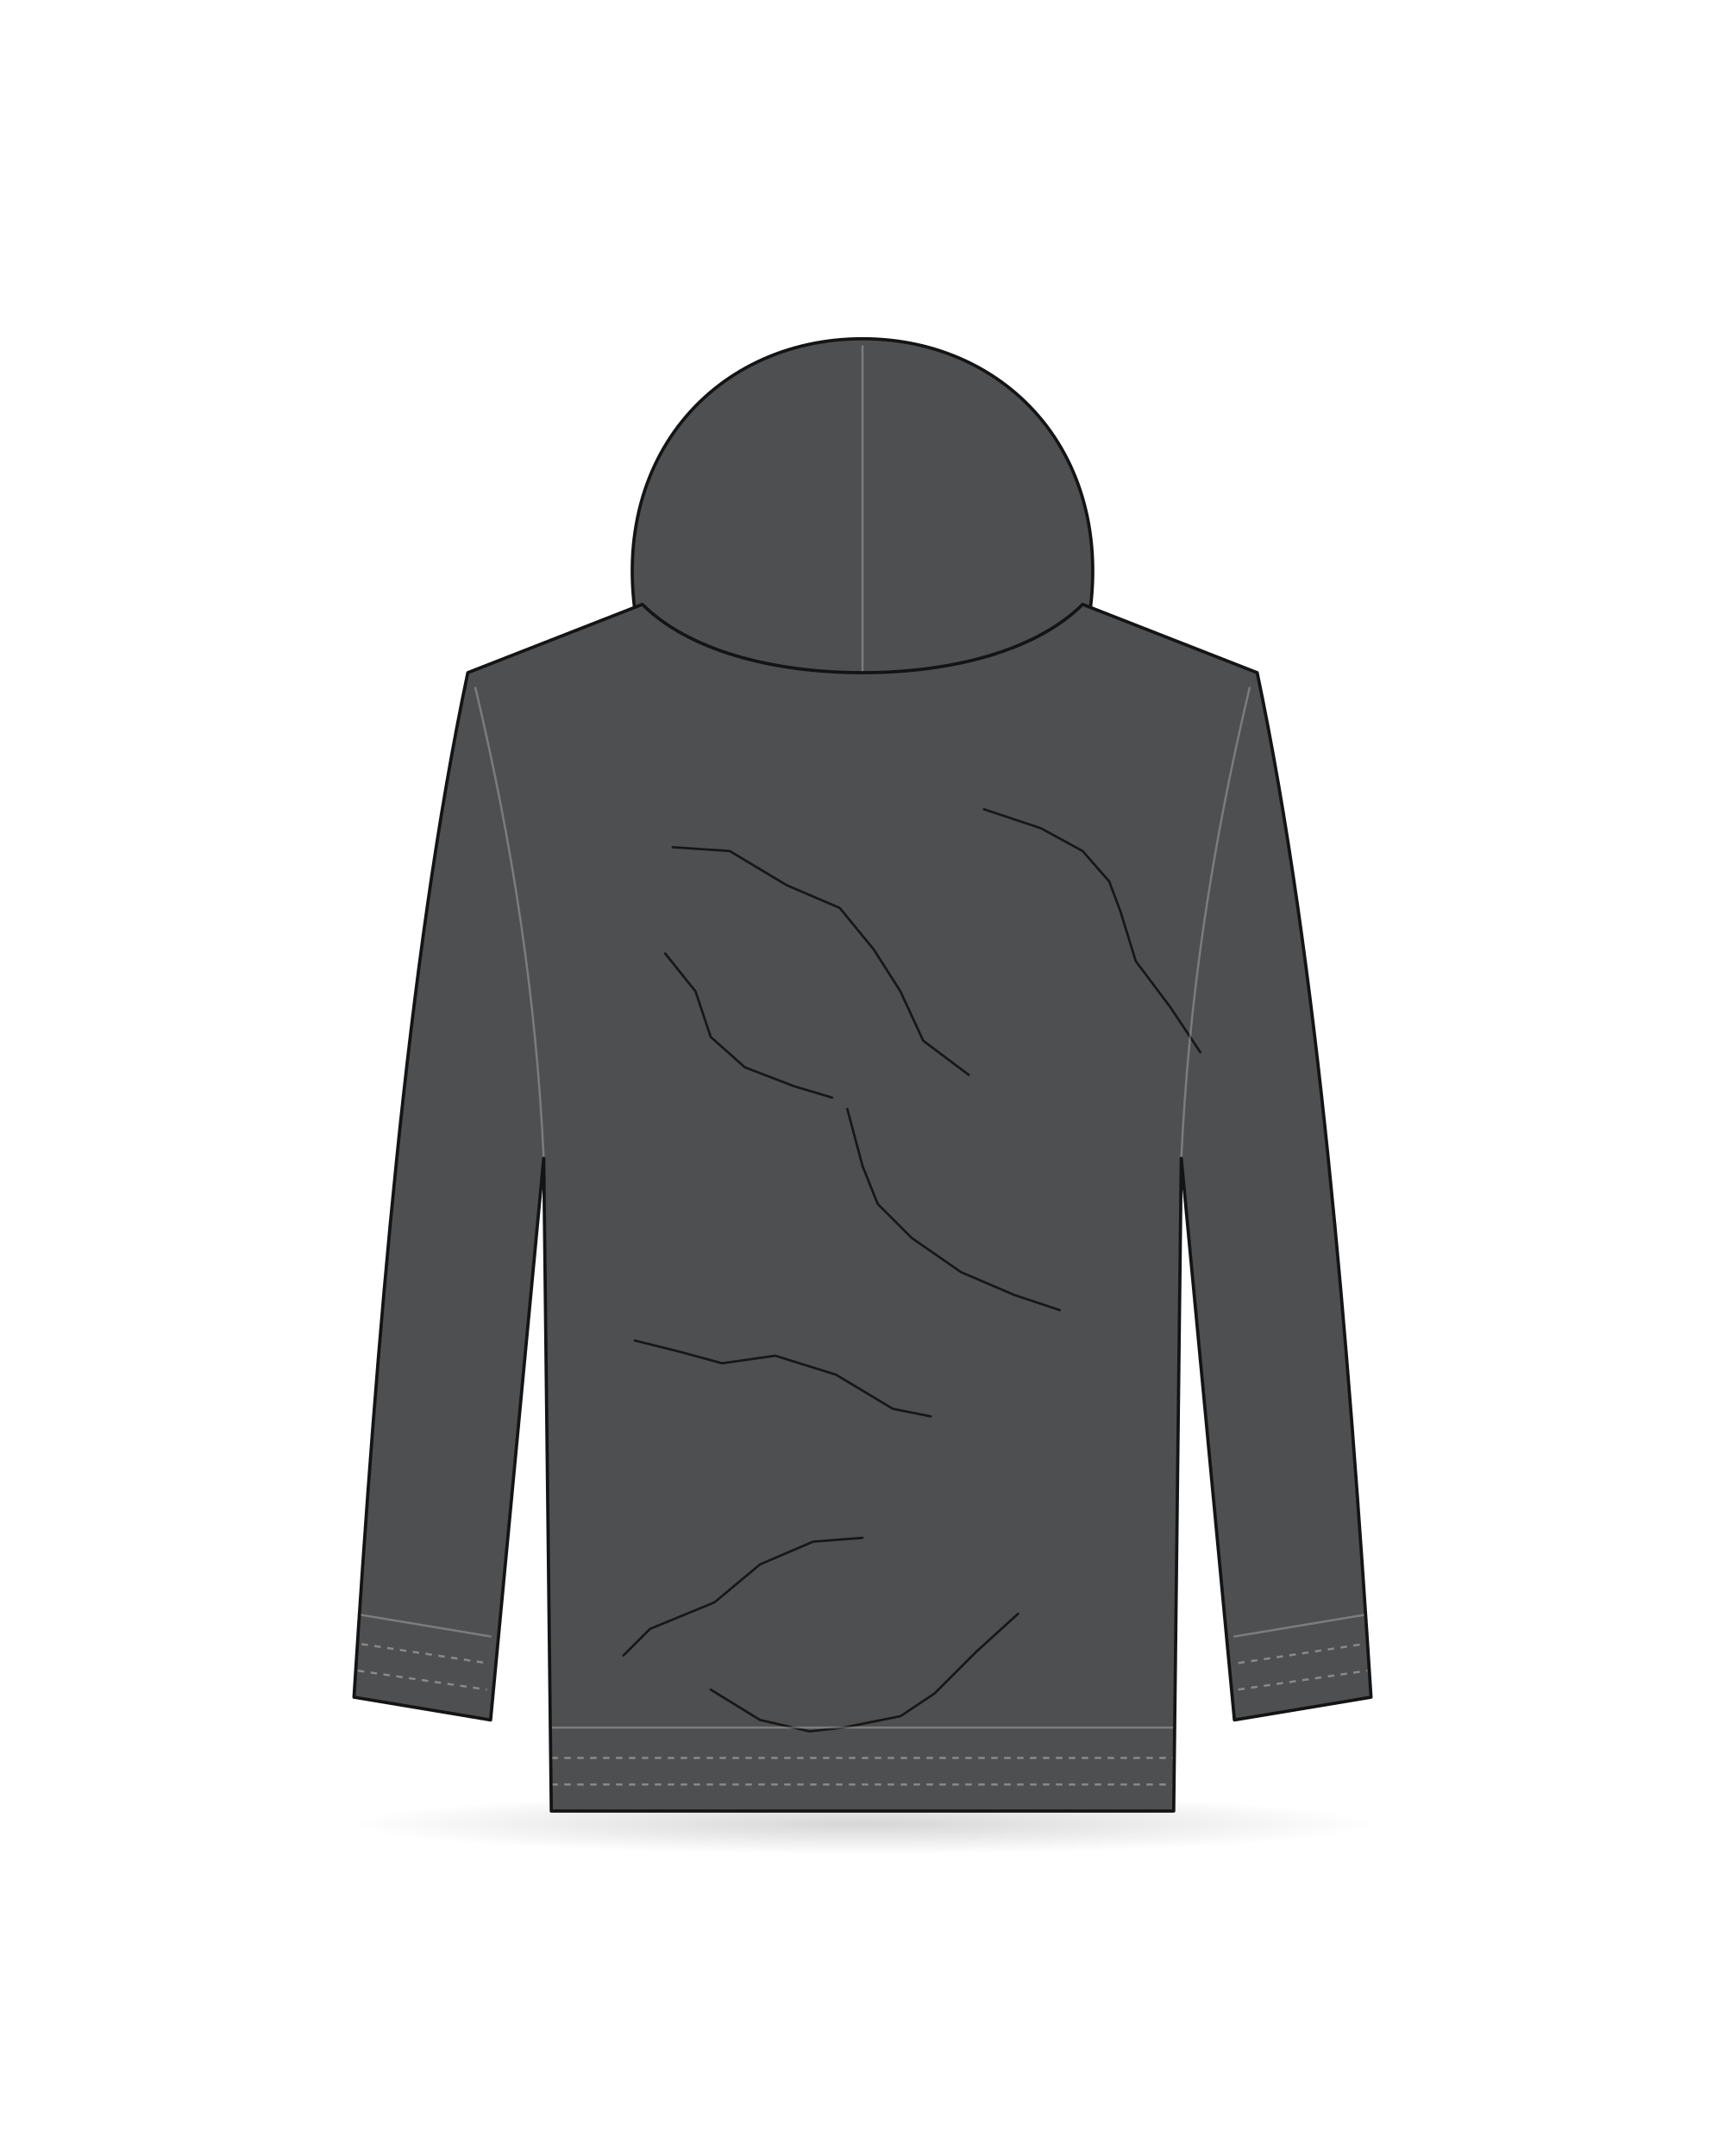
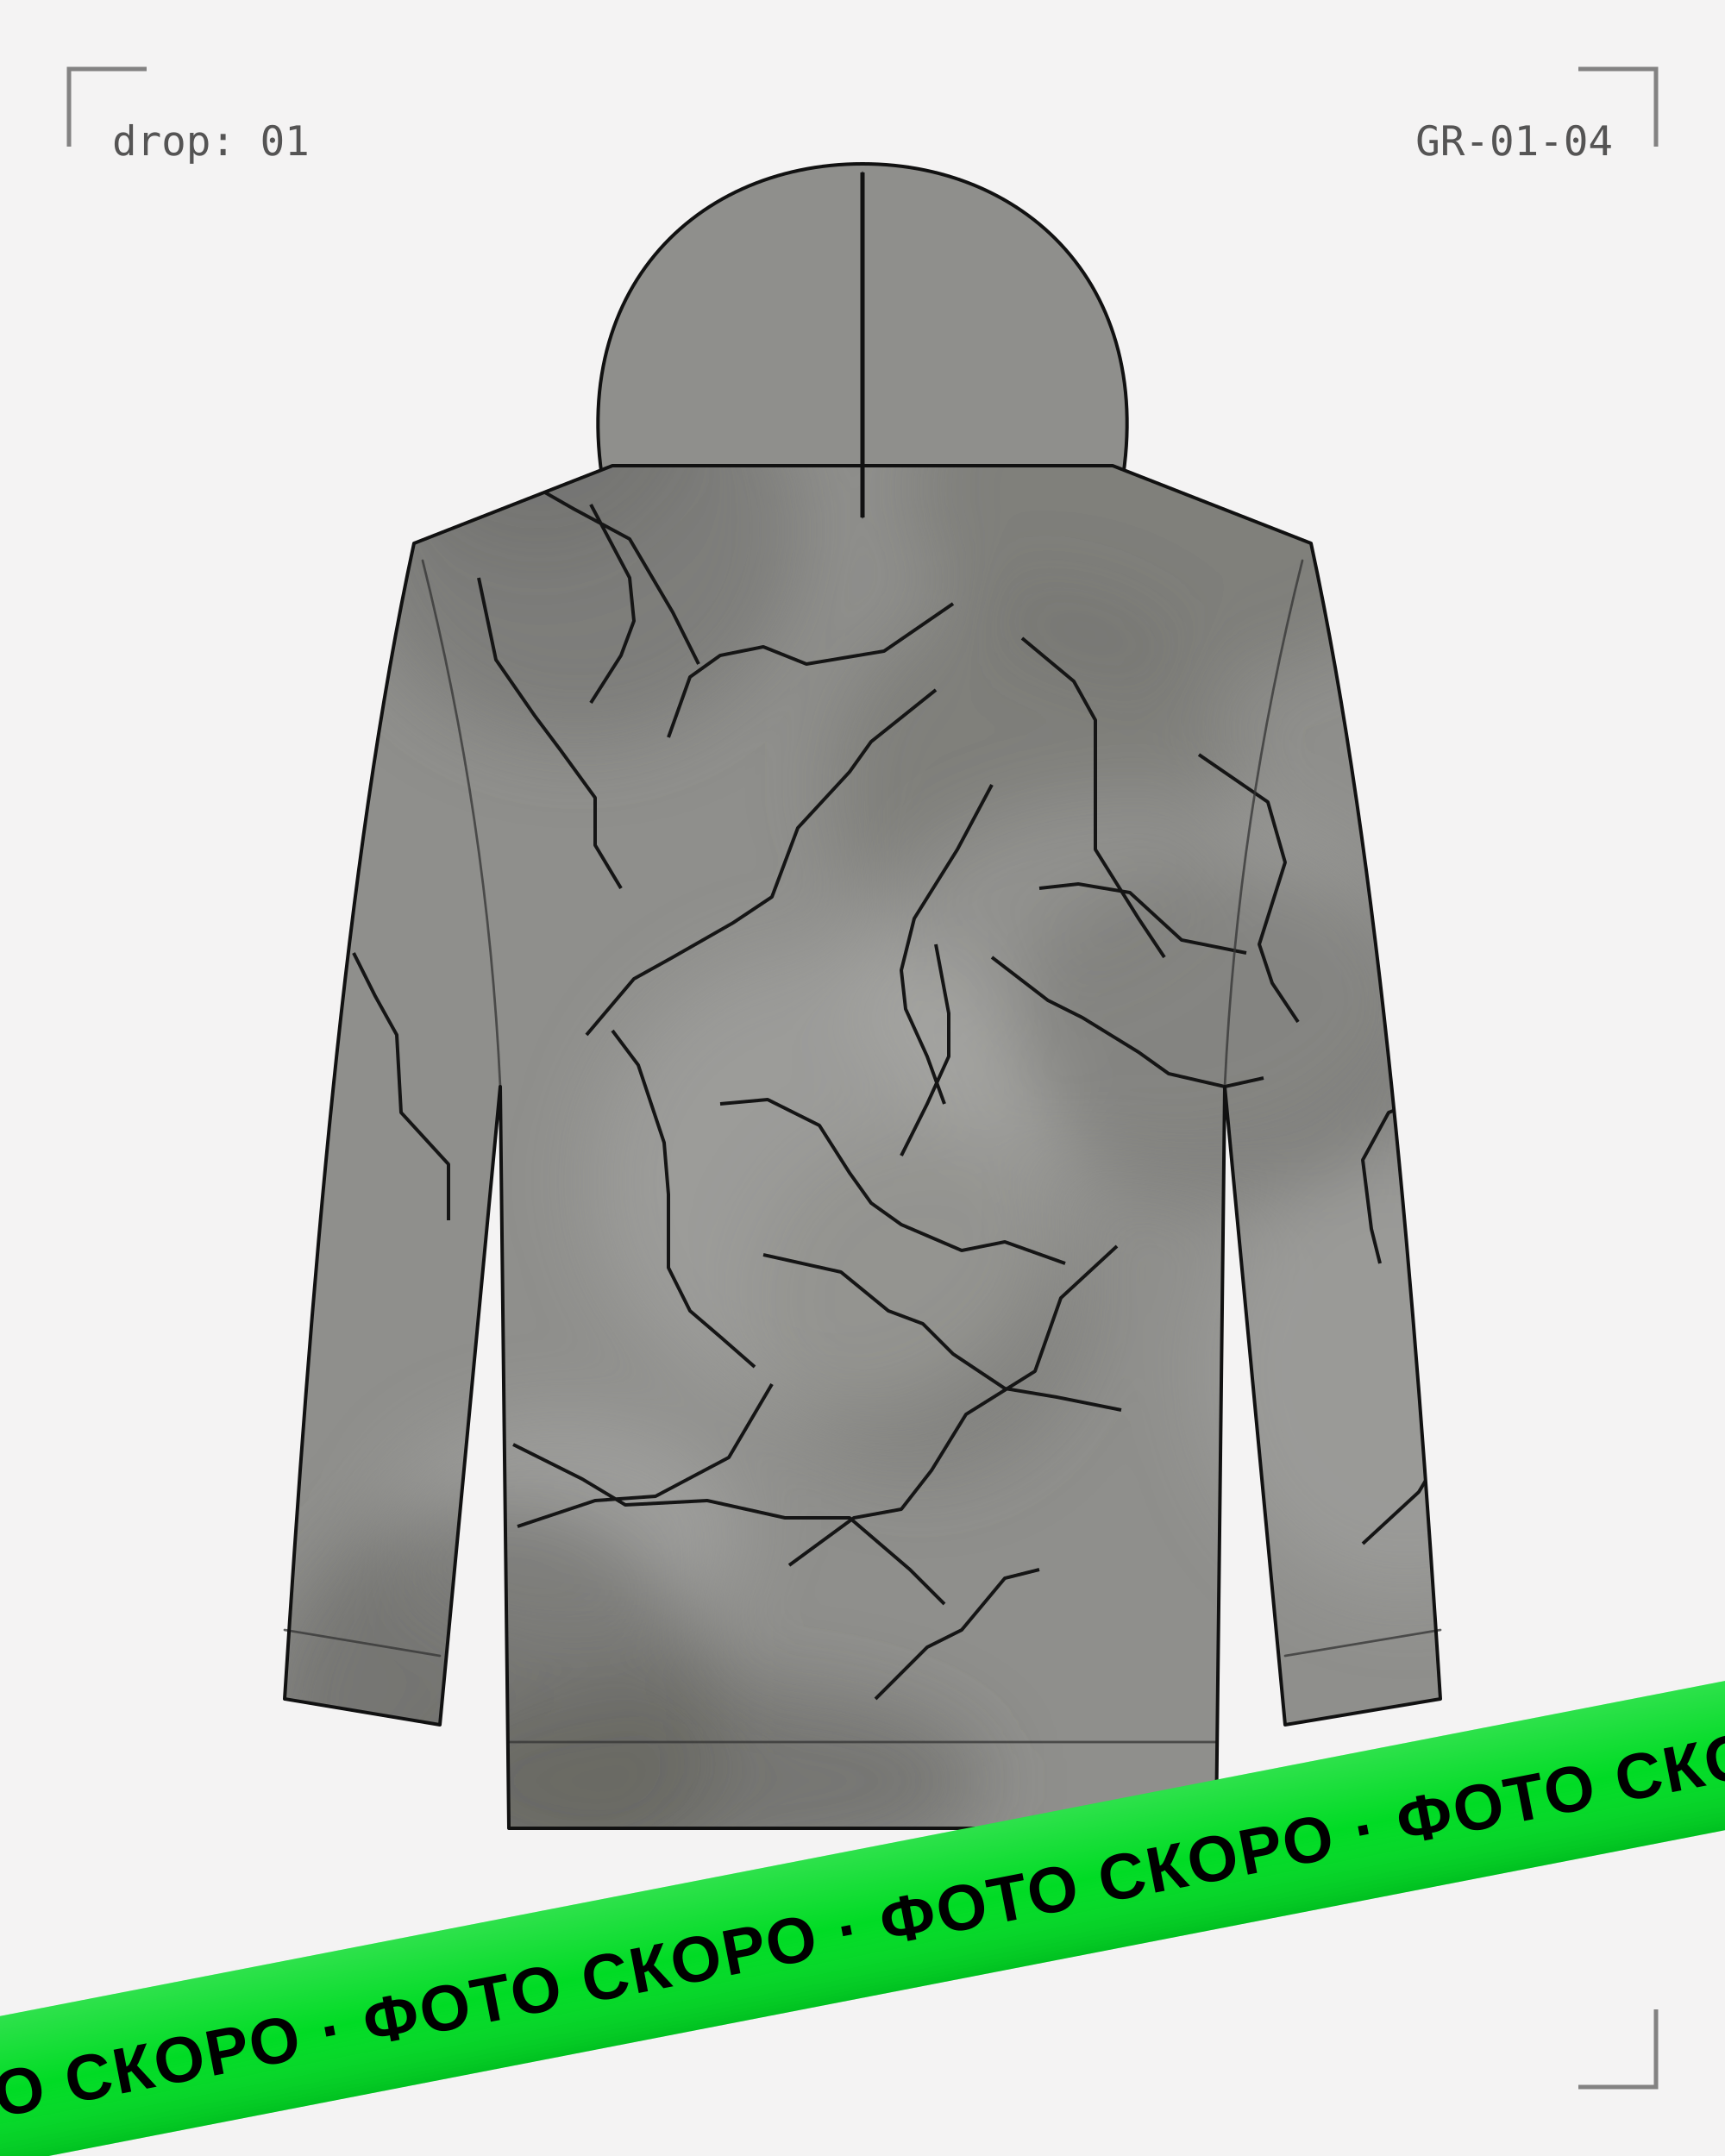
- <svg xmlns="http://www.w3.org/2000/svg" viewBox="0 0 400 500" width="800" height="1000" preserveAspectRatio="xMidYMid slice">
+ <svg xmlns="http://www.w3.org/2000/svg" viewBox="0 0 400 500" width="800" height="1000">
  <defs>
-     <radialGradient id="sh">
-       <stop offset="0" stop-color="#000" stop-opacity=".16" />
-       <stop offset="1" stop-color="#000" stop-opacity="0" />
-     </radialGradient>
+     <filter id="soft" x="-20%" y="-20%" width="140%" height="140%">
+       <feGaussianBlur stdDeviation="9" />
+     </filter>
+     <linearGradient id="tapeShade" x1="0" y1="0" x2="0" y2="1">
+       <stop offset="0" stop-color="#fff" stop-opacity=".18" />
+       <stop offset=".5" stop-color="#fff" stop-opacity="0" />
+       <stop offset="1" stop-color="#000" stop-opacity=".12" />
+     </linearGradient>
  </defs>
-   <ellipse cx="200" cy="423" rx="119" ry="7" fill="url(#sh)" />
-   <g transform="translate(200 420) scale(0.88) translate(-200 -424)">
-     <path d="M142 118 C130 70 160 36 200 36 C240 36 270 70 258 118 C240 128 220 132 200 132 C180 132 160 128 142 118 Z" fill="#4E4F51" />
-     <path d="M200 38 L200 130" fill="none" stroke="#F2F1EE" stroke-width="1" stroke-linecap="round" stroke-linejoin="round" vector-effect="non-scaling-stroke" stroke-opacity="0.28" />
-     <path d="M142 118 C130 70 160 36 200 36 C240 36 270 70 258 118 C240 128 220 132 200 132 C180 132 160 128 142 118 Z" fill="none" stroke="#141414" stroke-width="1.5" stroke-linecap="round" stroke-linejoin="round" vector-effect="non-scaling-stroke" />
-     <clipPath id="c">
-       <path d="M142 106 L96 124 C80 200 72 300 66 394 L102 400 L116 252 L118 424 L282 424 L284 252 L298 400 L334 394 C328 300 320 200 304 124 L258 106 C246 118 224 124 200 124 C176 124 154 118 142 106 Z" />
-     </clipPath>
-     <path d="M142 106 L96 124 C80 200 72 300 66 394 L102 400 L116 252 L118 424 L282 424 L284 252 L298 400 L334 394 C328 300 320 200 304 124 L258 106 C246 118 224 124 200 124 C176 124 154 118 142 106 Z" fill="#4E4F51" />
-     <g clip-path="url(#c)">
-       <path d="M150 170 L165 171 L180 180 L194 186 L203 197 L210 208 L216 221 L228 230" fill="none" stroke="#0E0E0E" stroke-width="1.1" stroke-linecap="round" stroke-linejoin="round" vector-effect="non-scaling-stroke" stroke-opacity="0.85" />
-       <path d="M232 160 L247 165 L258 171 L265 179 L268 187 L272 200 L281 212 L289 224" fill="none" stroke="#0E0E0E" stroke-width="1.1" stroke-linecap="round" stroke-linejoin="round" vector-effect="non-scaling-stroke" stroke-opacity="0.85" />
-       <path d="M192 236 L182 233 L169 228 L160 220 L156 208 L148 198" fill="none" stroke="#0E0E0E" stroke-width="1.1" stroke-linecap="round" stroke-linejoin="round" vector-effect="non-scaling-stroke" stroke-opacity="0.85" />
-       <path d="M140 300 L152 303 L163 306 L177 304 L193 309 L208 318 L218 320" fill="none" stroke="#0E0E0E" stroke-width="1.1" stroke-linecap="round" stroke-linejoin="round" vector-effect="non-scaling-stroke" stroke-opacity="0.85" />
-       <path d="M252 292 L240 288 L226 282 L213 273 L204 264 L200 254 L196 239" fill="none" stroke="#0E0E0E" stroke-width="1.1" stroke-linecap="round" stroke-linejoin="round" vector-effect="non-scaling-stroke" stroke-opacity="0.85" />
-       <path d="M200 352 L187 353 L173 359 L161 369 L144 376 L137 383" fill="none" stroke="#0E0E0E" stroke-width="1.1" stroke-linecap="round" stroke-linejoin="round" vector-effect="non-scaling-stroke" stroke-opacity="0.85" />
-       <path d="M160 392 L173 400 L186 403 L195 402 L210 399 L219 393 L230 382 L241 372" fill="none" stroke="#0E0E0E" stroke-width="1.1" stroke-linecap="round" stroke-linejoin="round" vector-effect="non-scaling-stroke" stroke-opacity="0.85" />
-     </g>
-     <path d="M116 252 C114 210 108 170 98 128 M284 252 C286 210 292 170 302 128 M66 372 L102 378 M298 378 L334 372 M118 402 L282 402" fill="none" stroke="#F2F1EE" stroke-width="1" stroke-linecap="round" stroke-linejoin="round" vector-effect="non-scaling-stroke" stroke-opacity="0.28" />
-     <path d="M68 380 L101 385 M67 387 L101 392 M299 385 L332 380 M299 392 L333 387 M118 410 L282 410 M118 417 L282 417" fill="none" stroke="#F2F1EE" stroke-width="1" stroke-linecap="butt" stroke-linejoin="round" vector-effect="non-scaling-stroke" stroke-dasharray="3 3" stroke-opacity="0.36" />
-     <path d="M142 106 L96 124 C80 200 72 300 66 394 L102 400 L116 252 L118 424 L282 424 L284 252 L298 400 L334 394 C328 300 320 200 304 124 L258 106 C246 118 224 124 200 124 C176 124 154 118 142 106 Z" fill="none" stroke="#141414" stroke-width="1.5" stroke-linecap="round" stroke-linejoin="round" vector-effect="non-scaling-stroke" />
+   <rect width="400" height="500" fill="#F4F3F3" />
+   <path d="M16 34 L16 16 L34 16 M366 16 L384 16 L384 34 M16 466 L16 484 L34 484 M366 484 L384 484 L384 466" fill="none" stroke="#111" stroke-width="1" opacity=".5" />
+   <text x="26" y="36" font-family="Menlo,'SF Mono',ui-monospace,monospace" font-size="9.5" fill="#111" opacity=".7">drop: 01</text>
+   <text x="374" y="36" text-anchor="end" font-family="Menlo,'SF Mono',ui-monospace,monospace" font-size="9.5" fill="#111" opacity=".7">GR-01-04</text>
+   <path d="M142 122 C128 70 160 38 200 38 C240 38 272 70 258 122 Z" fill="#8F8F8C" stroke="#111111" stroke-width="1.6" vector-effect="non-scaling-stroke" />
+   <clipPath id="cl">
+     <path d="M142 108 L96 126 C80 200 72 300 66 394 L102 400 L116 252 L118 424 L282 424 L284 252 L298 400 L334 394 C328 300 320 200 304 126 L258 108 Z" />
+   </clipPath>
+   <path d="M142 108 L96 126 C80 200 72 300 66 394 L102 400 L116 252 L118 424 L282 424 L284 252 L298 400 L334 394 C328 300 320 200 304 126 L258 108 Z" fill="#8F8F8C" />
+   <g clip-path="url(#cl)" filter="url(#soft)">
+     <ellipse cx="326" cy="318" rx="47" ry="52" fill="#B0B0AD" opacity="0.36" />
+     <ellipse cx="240" cy="182" rx="47" ry="45" fill="#6A6A67" opacity="0.45" />
+     <ellipse cx="164" cy="413" rx="64" ry="22" fill="#5d5d5a" opacity="0.52" />
+     <ellipse cx="274" cy="113" rx="63" ry="45" fill="#6A6A67" opacity="0.45" />
+     <ellipse cx="125" cy="87" rx="39" ry="44" fill="#5d5d5a" opacity="0.29" />
+     <ellipse cx="131" cy="355" rx="41" ry="26" fill="#B0B0AD" opacity="0.49" />
+     <ellipse cx="114" cy="399" rx="53" ry="51" fill="#5d5d5a" opacity="0.52" />
+     <ellipse cx="213" cy="302" rx="39" ry="40" fill="#6A6A67" opacity="0.41" />
+     <ellipse cx="263" cy="227" rx="65" ry="42" fill="#B0B0AD" opacity="0.38" />
+     <ellipse cx="285" cy="240" rx="51" ry="39" fill="#6A6A67" opacity="0.46" />
+     <ellipse cx="134" cy="123" rx="52" ry="49" fill="#6A6A67" opacity="0.50" />
+     <ellipse cx="192" cy="274" rx="55" ry="54" fill="#B0B0AD" opacity="0.38" />
+   </g>
+   <g clip-path="url(#cl)">
+     <path d="M320 293 L318 285 L316 269 L322 258 L335 253 L353 246 L361 231 M230 182 L222 197 L212 213 L209 225 L210 234 L215 245 L219 256 M316 358 L329 346 L335 336 L340 322 L348 306 L345 290 M293 250 L284 252 L271 249 L264 244 L251 236 L243 232 L230 222 M290 97 L281 93 L266 82 L259 77 L255 70 L256 60 L253 44 L257 34 M88 77 L93 84 L96 92 L111 102 L126 114 L133 118 L146 125 L156 142 L162 154 M104 283 L104 270 L93 258 L92 240 L87 231 L82 221 M217 219 L220 235 L220 245 L215 256 L209 268 M241 364 L233 366 L223 378 L215 382 L203 394 M120 354 L138 348 L152 347 L169 338 L179 321 M119 335 L135 343 L145 349 L164 348 L182 352 L197 352 L211 364 L219 372 M183 363 L198 352 L209 350 L216 341 L224 328 L240 318 L246 301 L259 289 M217 160 L202 172 L197 179 L185 192 L179 208 L170 214 L156 222 L147 227 L136 240 M270 222 L264 213 L254 197 L254 183 L254 167 L249 158 L237 148 M167 256 L178 255 L190 261 L197 272 L202 279 L209 284 L223 290 L233 288 L247 293 M221 140 L205 151 L187 154 L177 150 L167 152 L160 157 L155 171 M289 221 L274 218 L262 207 L250 205 L241 206 M301 237 L295 228 L292 219 L298 200 L294 186 L278 175 M142 239 L148 247 L154 265 L155 277 L155 294 L160 304 L167 310 L175 317 M137 117 L146 134 L147 144 L144 152 L137 163 M260 327 L245 324 L233 322 L221 314 L214 307 L206 304 L195 295 L177 291 M144 206 L138 196 L138 185 L130 174 L124 166 L115 153 L111 134" fill="none" stroke="#151515" stroke-width="1.6" stroke-linejoin="bevel" vector-effect="non-scaling-stroke" />
+   </g>
+   <path d="M200 40 L200 120 M118 404 L282 404 M66 378 L102 384 M298 384 L334 378 M116 252 C114 210 108 170 98 130 M284 252 C286 210 292 170 302 130" fill="none" stroke="#333" stroke-width="1.1" stroke-linecap="round" vector-effect="non-scaling-stroke" opacity=".75" />
+   <path d="M142 108 L96 126 C80 200 72 300 66 394 L102 400 L116 252 L118 424 L282 424 L284 252 L298 400 L334 394 C328 300 320 200 304 126 L258 108 Z" fill="none" stroke="#111111" stroke-width="1.6" stroke-linejoin="round" vector-effect="non-scaling-stroke" />
+   <path d="M200 40 L200 120" stroke="#111111" stroke-width="1" />
+   <g transform="rotate(-11 200 446)">
+     <rect x="-80" y="429" width="560" height="34" fill="#00DB24" />
+     <rect x="-80" y="429" width="560" height="34" fill="url(#tapeShade)" />
+     <text x="-40" y="452" font-family="'Arial Black','Helvetica Neue',Arial,sans-serif" font-weight="900" font-size="15" letter-spacing=".5" fill="#000">  ФОТО СКОРО  ·  ФОТО СКОРО  ·  ФОТО СКОРО  ·  ФОТО СКОРО  ·  ФОТО СКОРО  ·  ФОТО СКОРО  ·</text>
  </g>
</svg>
